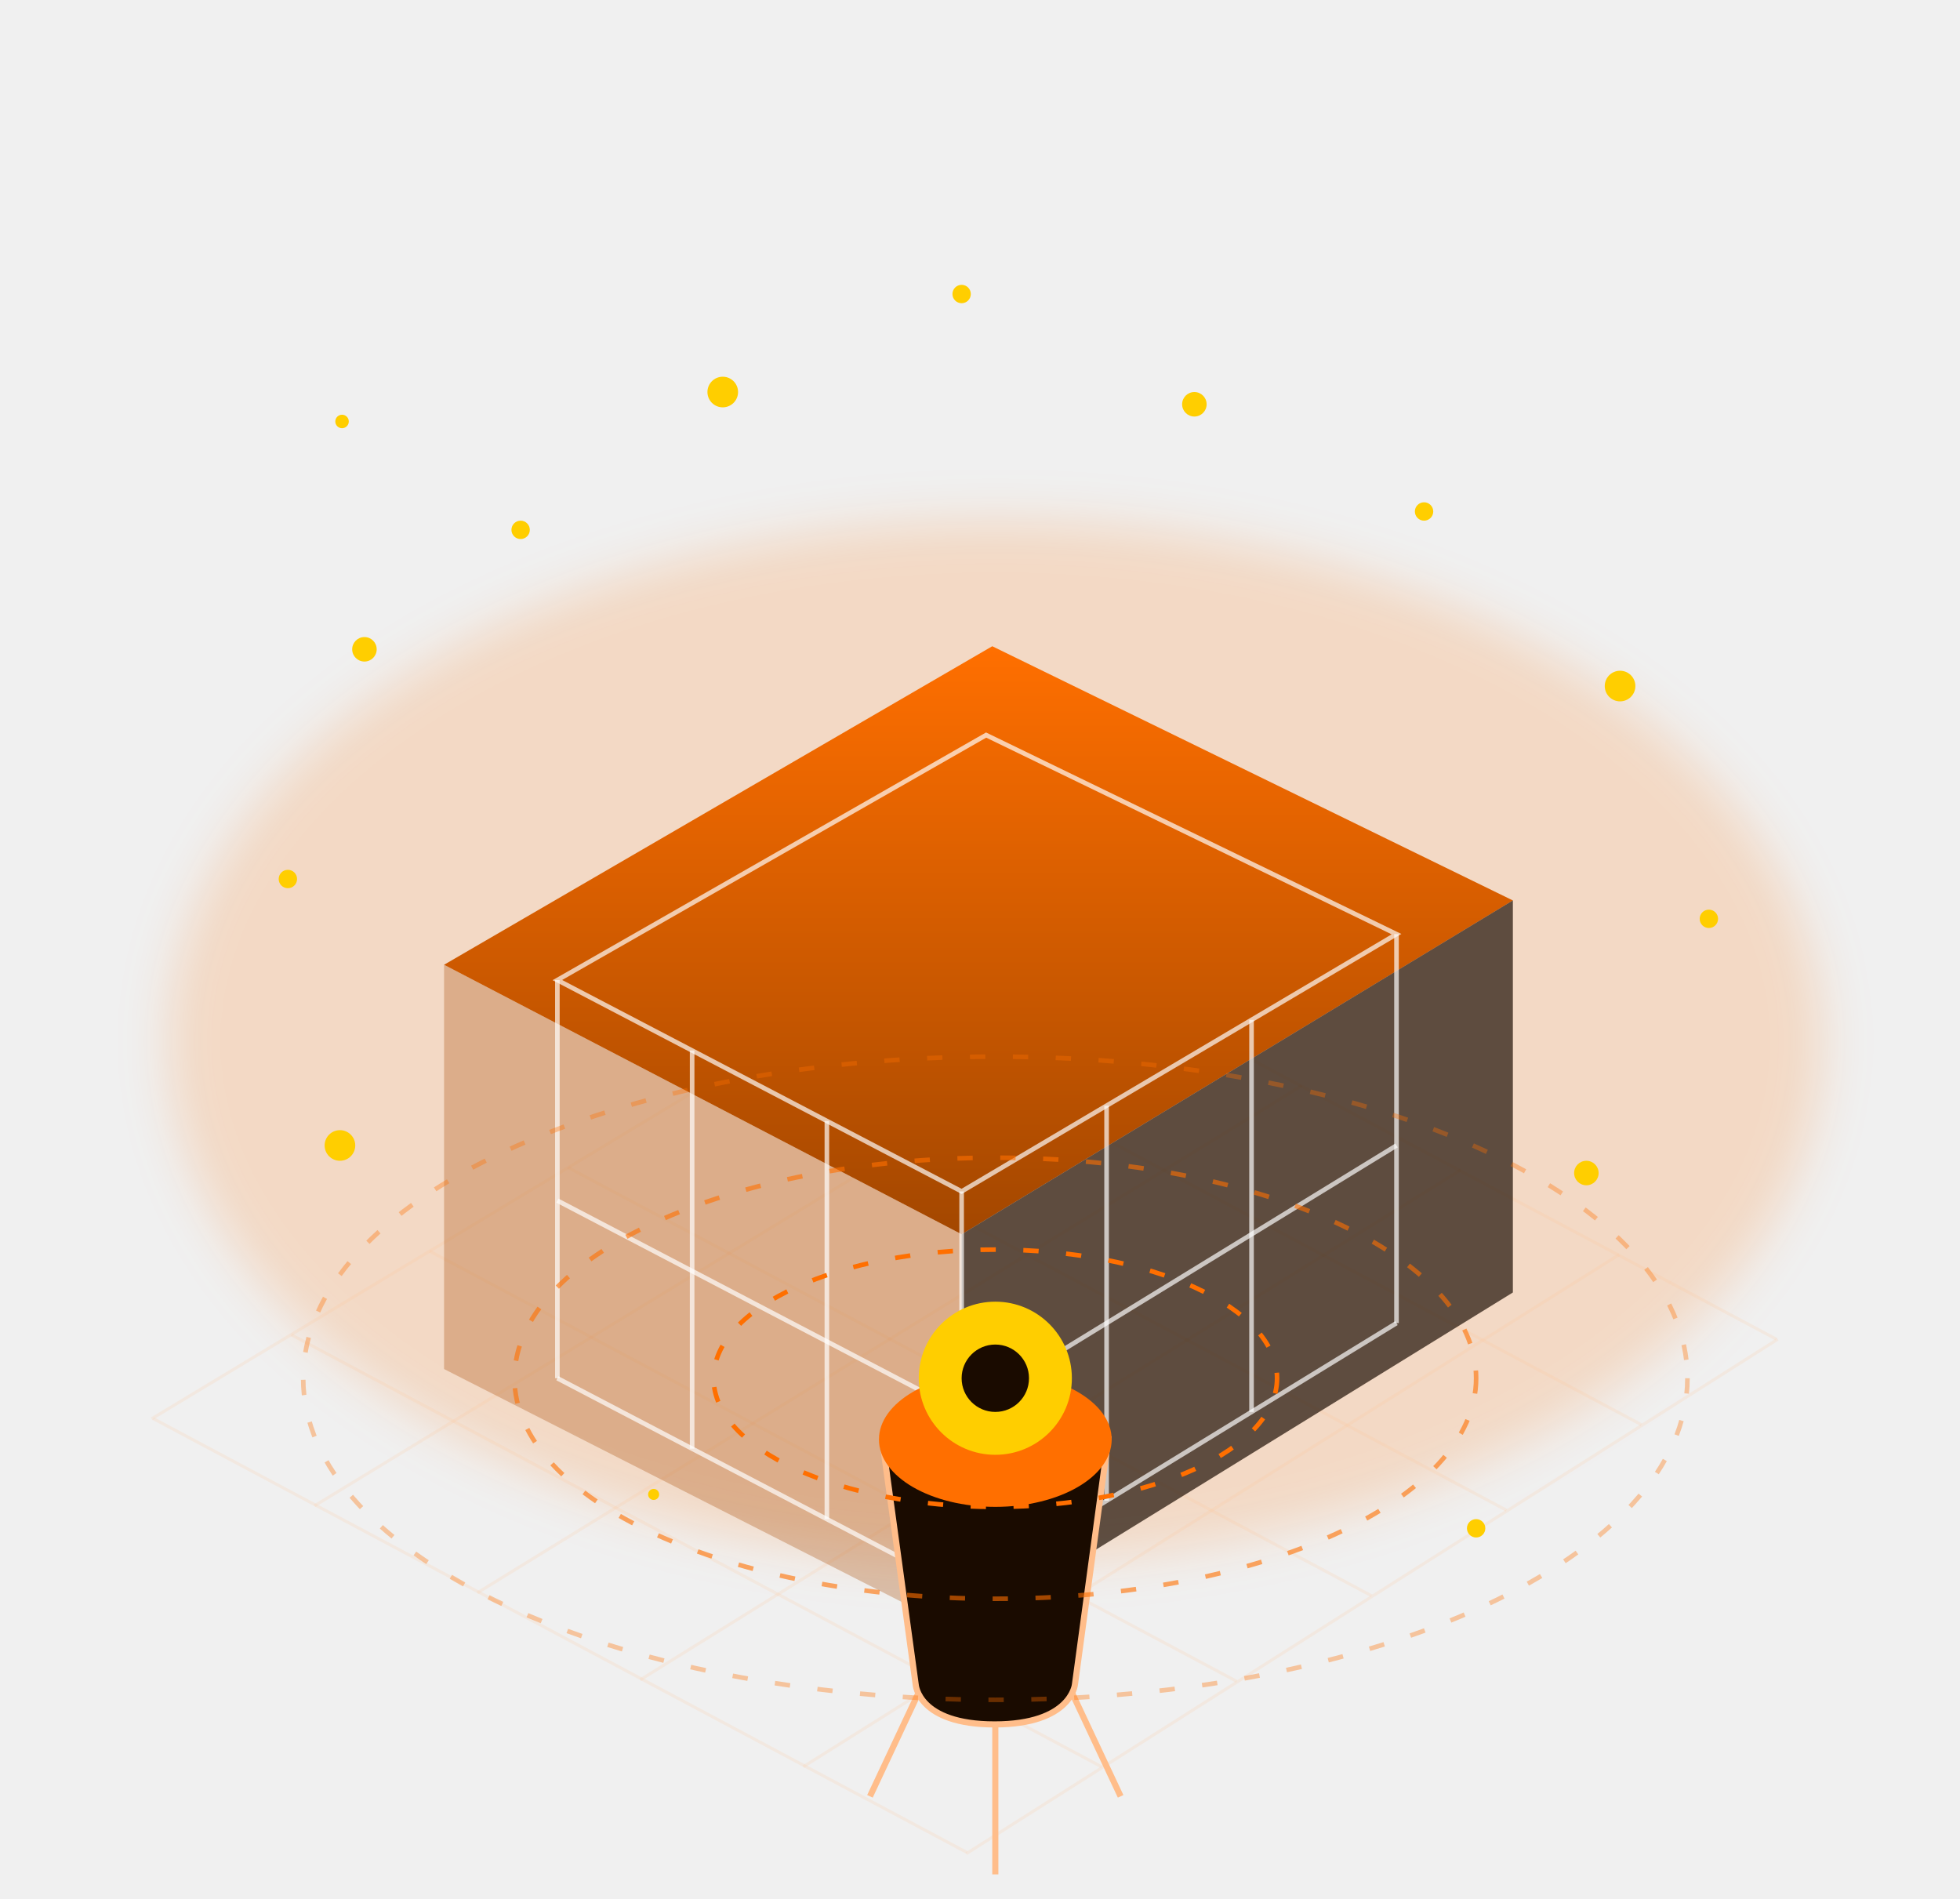
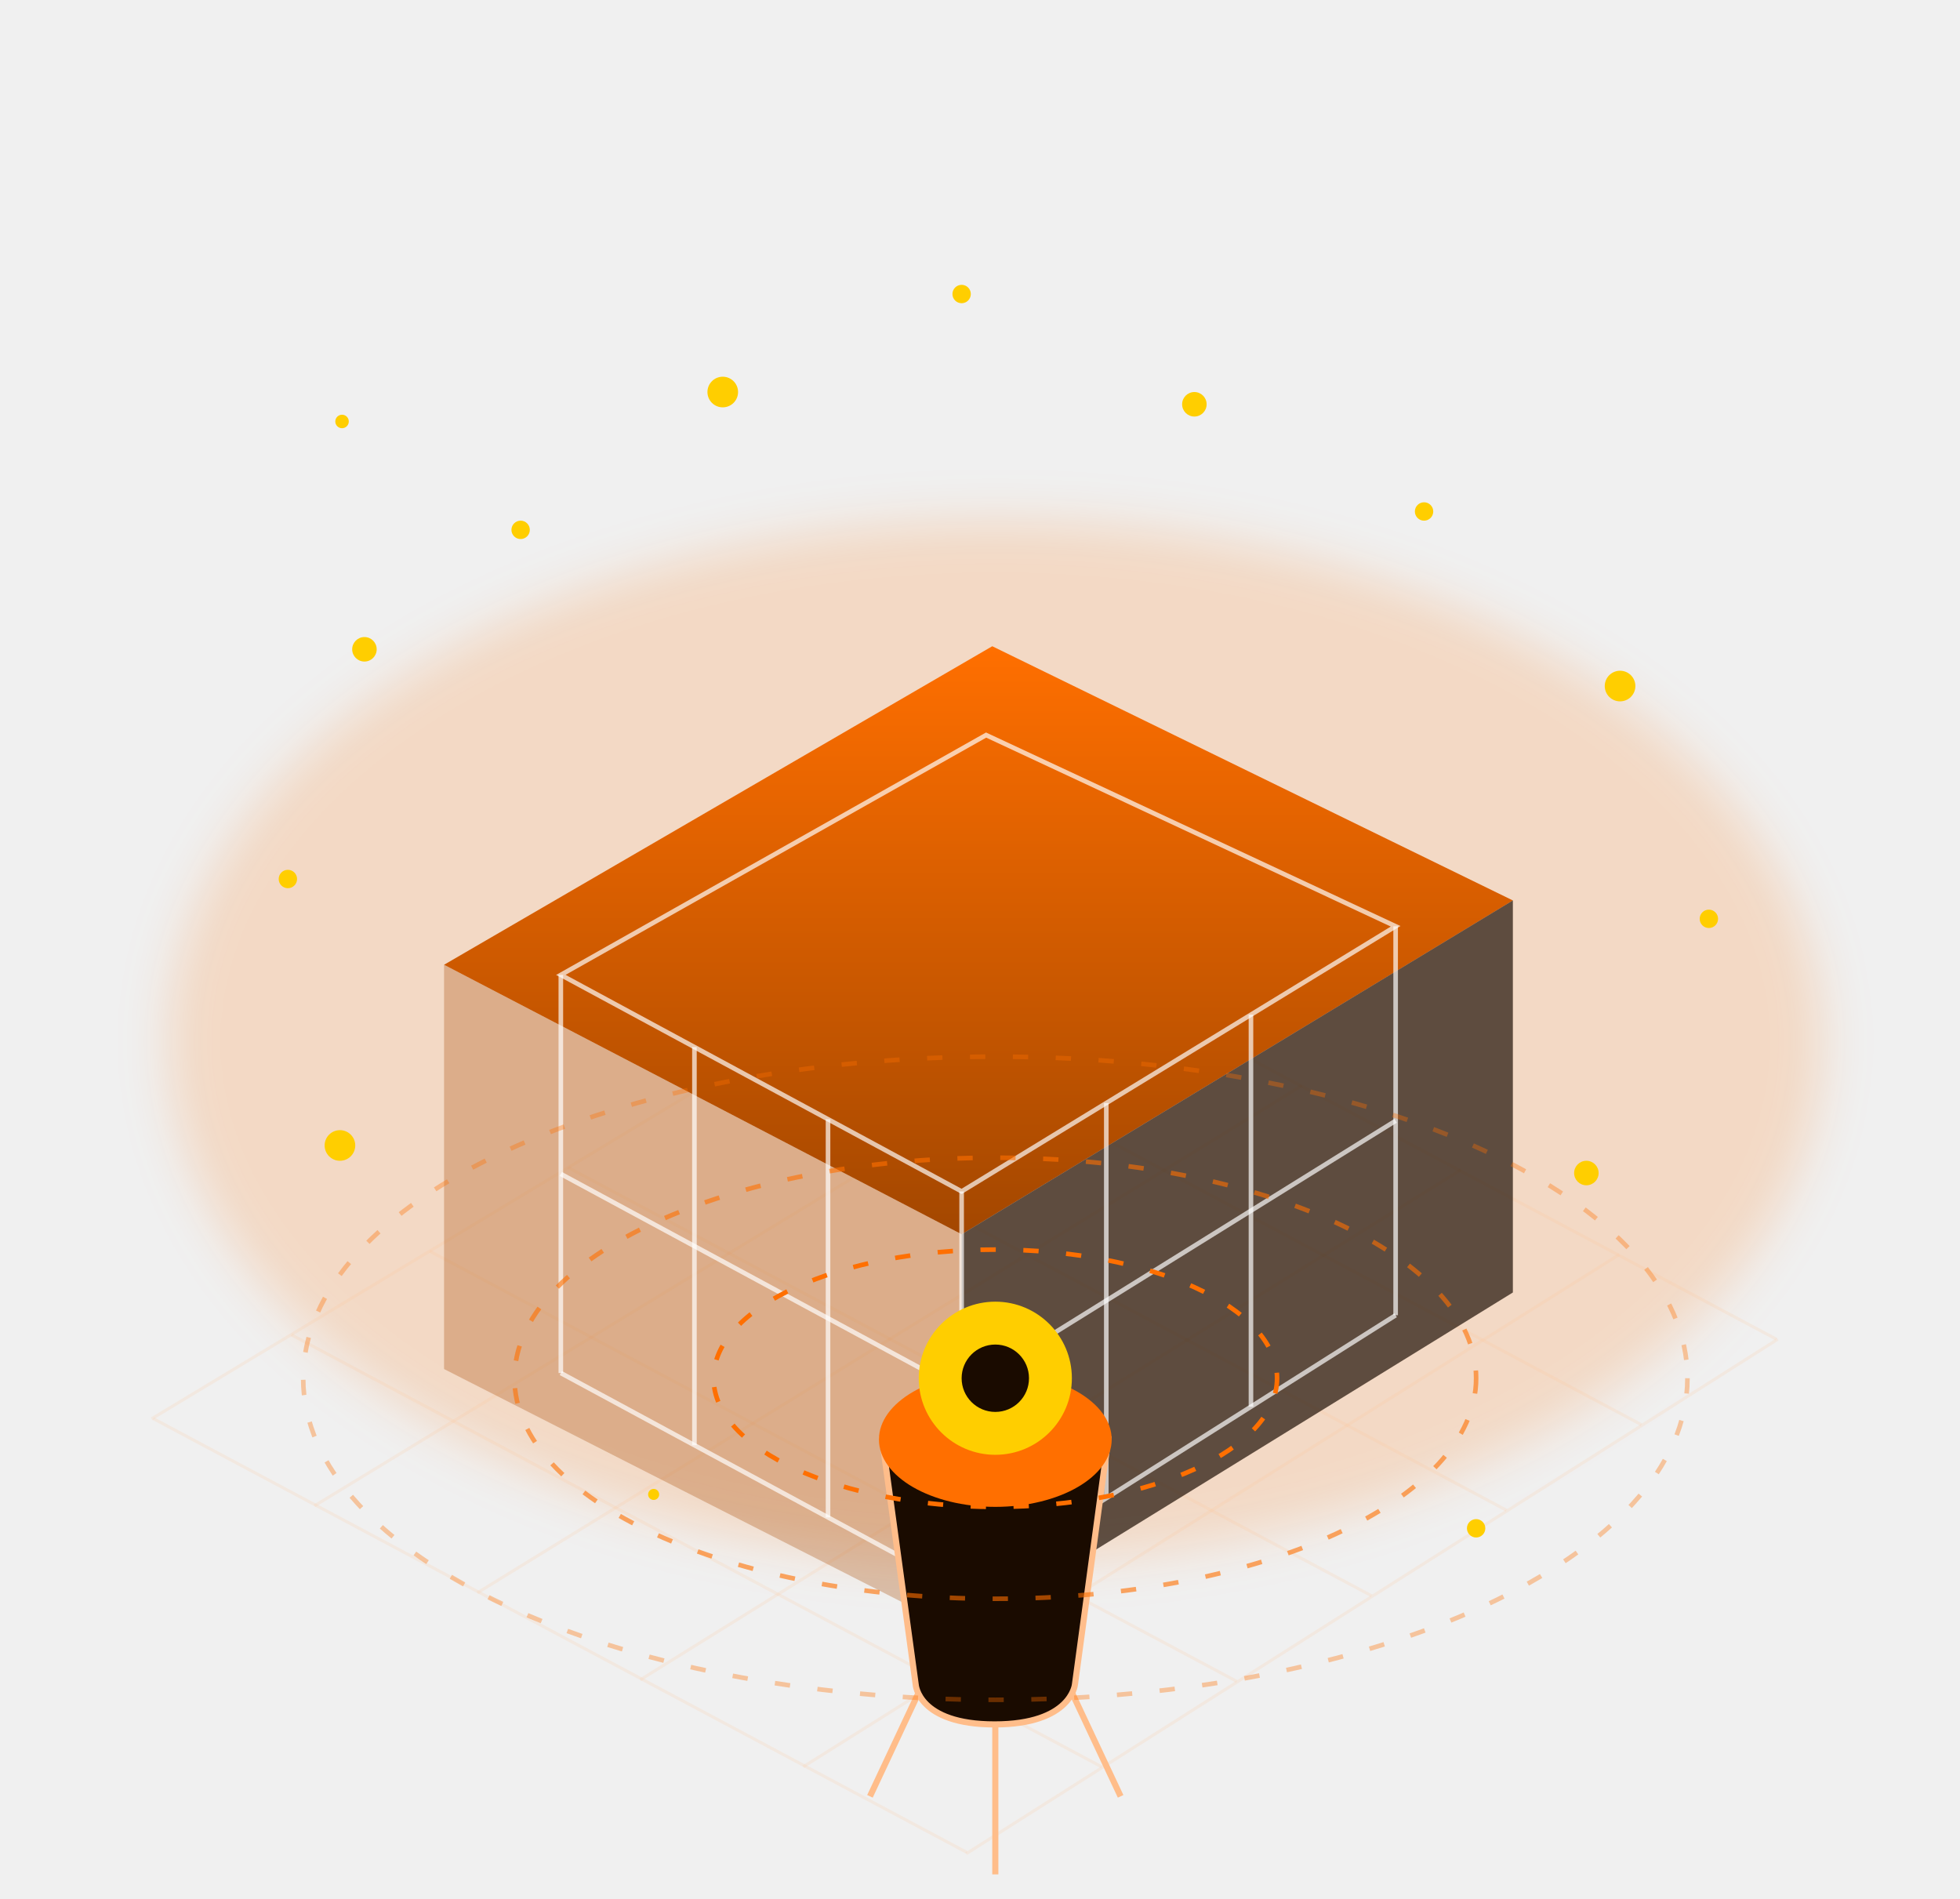
<svg xmlns="http://www.w3.org/2000/svg" viewBox="0 0 640 620" version="1.1" id="svg25">
  <defs id="defs2">
    <linearGradient id="scan-surface" x1="0" y1="0" x2="0" y2="1">
      <stop offset="0" stop-color="#ff6f00" id="stop1" />
      <stop offset="1" stop-color="#a34700" id="stop2" />
    </linearGradient>
    <filter id="soft-glow" x="-0.036" y="-0.056" width="1.071" height="1.113">
      <feGaussianBlur stdDeviation="8" id="feGaussianBlur2" />
    </filter>
  </defs>
  <ellipse cx="325" cy="340" rx="270" ry="170" fill="#ff6f00" filter="url(#soft-glow)" opacity="0.18" id="ellipse2" style="display:inline" />
  <g id="g27">
    <path d="M 50.027,463.16 315.719,604.832 M 95.195,435.844 359.766,576.899 M 140.362,408.528 403.814,548.966 M 185.529,381.212 447.861,521.033 M 230.696,353.896 491.909,493.099 M 275.863,326.58 535.956,465.166 M 321.03,299.264 580.003,437.233" fill="none" stroke="#fdbd8e" stroke-opacity="0.16" stroke-width="1" id="path2" style="display:inline" />
    <path d="m 49.5,463.25 272,-164 m -218.8,192.4 270.6,-164.8 m -217.4,193.2 269.2,-165.6 m -216,194 267.8,-166.4 m -214.6,194.8 266.4,-167.2 m -213.2,195.6 265,-168" fill="none" stroke="#fdbd8e" stroke-opacity="0.16" stroke-width="1" id="path3" style="display:inline" />
  </g>
  <g id="g9" style="display:inline">
    <path d="M 145,315 324,211 494,294 314,403 Z" fill="url(#scan-surface)" id="path4" />
    <path d="m 145,315 169,88 V 533 L 145,447 Z" fill="#a34700" fill-opacity="0.3" id="path5" />
    <path d="M 314,403 494,294 V 422 L 314,533 Z" fill="#1a0b00" fill-opacity="0.68" id="path6" />
-     <path d="m 182,320 140,-80 134,65 -142,84 z" fill="none" stroke="#ffffff" stroke-opacity="0.68" stroke-width="1.5" id="path7" style="display:inline" />
-     <path d="M 182,320 V 450 M 456,432 V 305 M 314,389 V 519 M 226,343 v 130 m 44,-107 v 130 m 91.333,-135 v 129 m 47.333,-157 v 128" fill="none" stroke="#ffffff" stroke-opacity="0.68" stroke-width="1.5" id="path8" style="display:inline" />
-     <path d="m 182,392 132,69 142,-87 m -274,76 132,69 142,-87" fill="none" stroke="#ffffff" stroke-opacity="0.68" stroke-width="1.5" id="path9" />
+     <path d="M 183.129,318.307 322,240 455.718,302.436 314,389 Z" fill="none" stroke="#ffffff" stroke-opacity="0.68" stroke-width="1.5" id="path7" style="display:inline" />
+     <path d="m 183.129,318.307 v 130 m 272.589,-18.871 v -127 M 314,389 V 519 M 226.752,341.871 v 130 m 43.624,-106.436 v 130 m 90.863,-135.29 v 129 m 47.239,-157.855 v 128" fill="none" stroke="#ffffff" stroke-opacity="0.68" stroke-width="1.5" id="path8" style="display:inline" />
+     <path d="M 183.129,383.307 314,454 455.718,365.936 M 183.129,448.307 314,519 455.718,429.436" fill="none" stroke="#ffffff" stroke-opacity="0.68" stroke-width="1.5" id="path9" />
  </g>
  <g id="g12" style="display:inline">
    <path id="path1" style="fill:none;stroke:#ffbd8a;stroke-width:2" d="m 299.892,552.805 -15.826,33.706 m 66.025,-33.706 15.826,33.706 M 325,563.111 V 612" />
    <path d="m 288.061,470 h 73.79 L 351,550 c 0,0 -1.23,13.027 -26.249,13.027 C 299.733,563.027 299,550 299,550 Z" fill="#1a0b00" stroke="#ffbd8a" stroke-width="2" id="path10" />
    <ellipse cx="325" cy="470" rx="38" ry="22" fill="#ff6f00" id="ellipse10" />
    <circle cx="325" cy="450" r="25" fill="#ffce00" id="circle11" />
    <circle cx="325" cy="450" r="11" fill="#1a0b00" id="circle12" />
  </g>
  <g id="g14" style="display:inline">
    <ellipse cx="325" cy="450" rx="92" ry="42" fill="none" stroke="#ff6f00" stroke-width="1.5" stroke-dasharray="5, 9" id="ellipse12" />
    <ellipse cx="325" cy="450" rx="157" ry="72" fill="none" stroke="#ff6f00" stroke-width="1.5" stroke-dasharray="5, 9" opacity="0.6" id="ellipse13" />
    <ellipse cx="325" cy="450" rx="226" ry="105" fill="none" stroke="#ff6f00" stroke-width="1.5" stroke-dasharray="5, 9" opacity="0.35" id="ellipse14" />
  </g>
  <g id="g25" style="display:inline">
    <circle cx="111.688" cy="137.612" r="2.202" fill="#ffce00" id="circle2" style="display:inline;stroke-width:0.734" />
    <circle cx="213.435" cy="487.938" r="1.803" fill="#ffce00" id="circle1" style="display:inline;stroke-width:0.601" />
    <circle cx="111" cy="374" r="5" fill="#ffce00" id="circle23" style="display:inline" />
    <circle cx="94" cy="287" r="3" fill="#ffce00" id="circle22" style="display:inline" />
    <circle cx="119" cy="212" r="4" fill="#ffce00" id="circle14" />
    <circle cx="170" cy="173" r="3" fill="#ffce00" id="circle15" />
    <circle cx="236" cy="128" r="5" fill="#ffce00" id="circle16" />
    <circle cx="314" cy="96" r="3" fill="#ffce00" id="circle17" />
    <circle cx="390" cy="132" r="4" fill="#ffce00" id="circle18" />
    <circle cx="465" cy="167" r="3" fill="#ffce00" id="circle19" />
    <circle cx="529" cy="224" r="5" fill="#ffce00" id="circle20" />
    <circle cx="558" cy="300" r="3" fill="#ffce00" id="circle21" />
    <circle cx="518" cy="383" r="4" fill="#ffce00" id="circle24" />
    <circle cx="482" cy="499" r="3" fill="#ffce00" id="circle25" />
  </g>
</svg>
